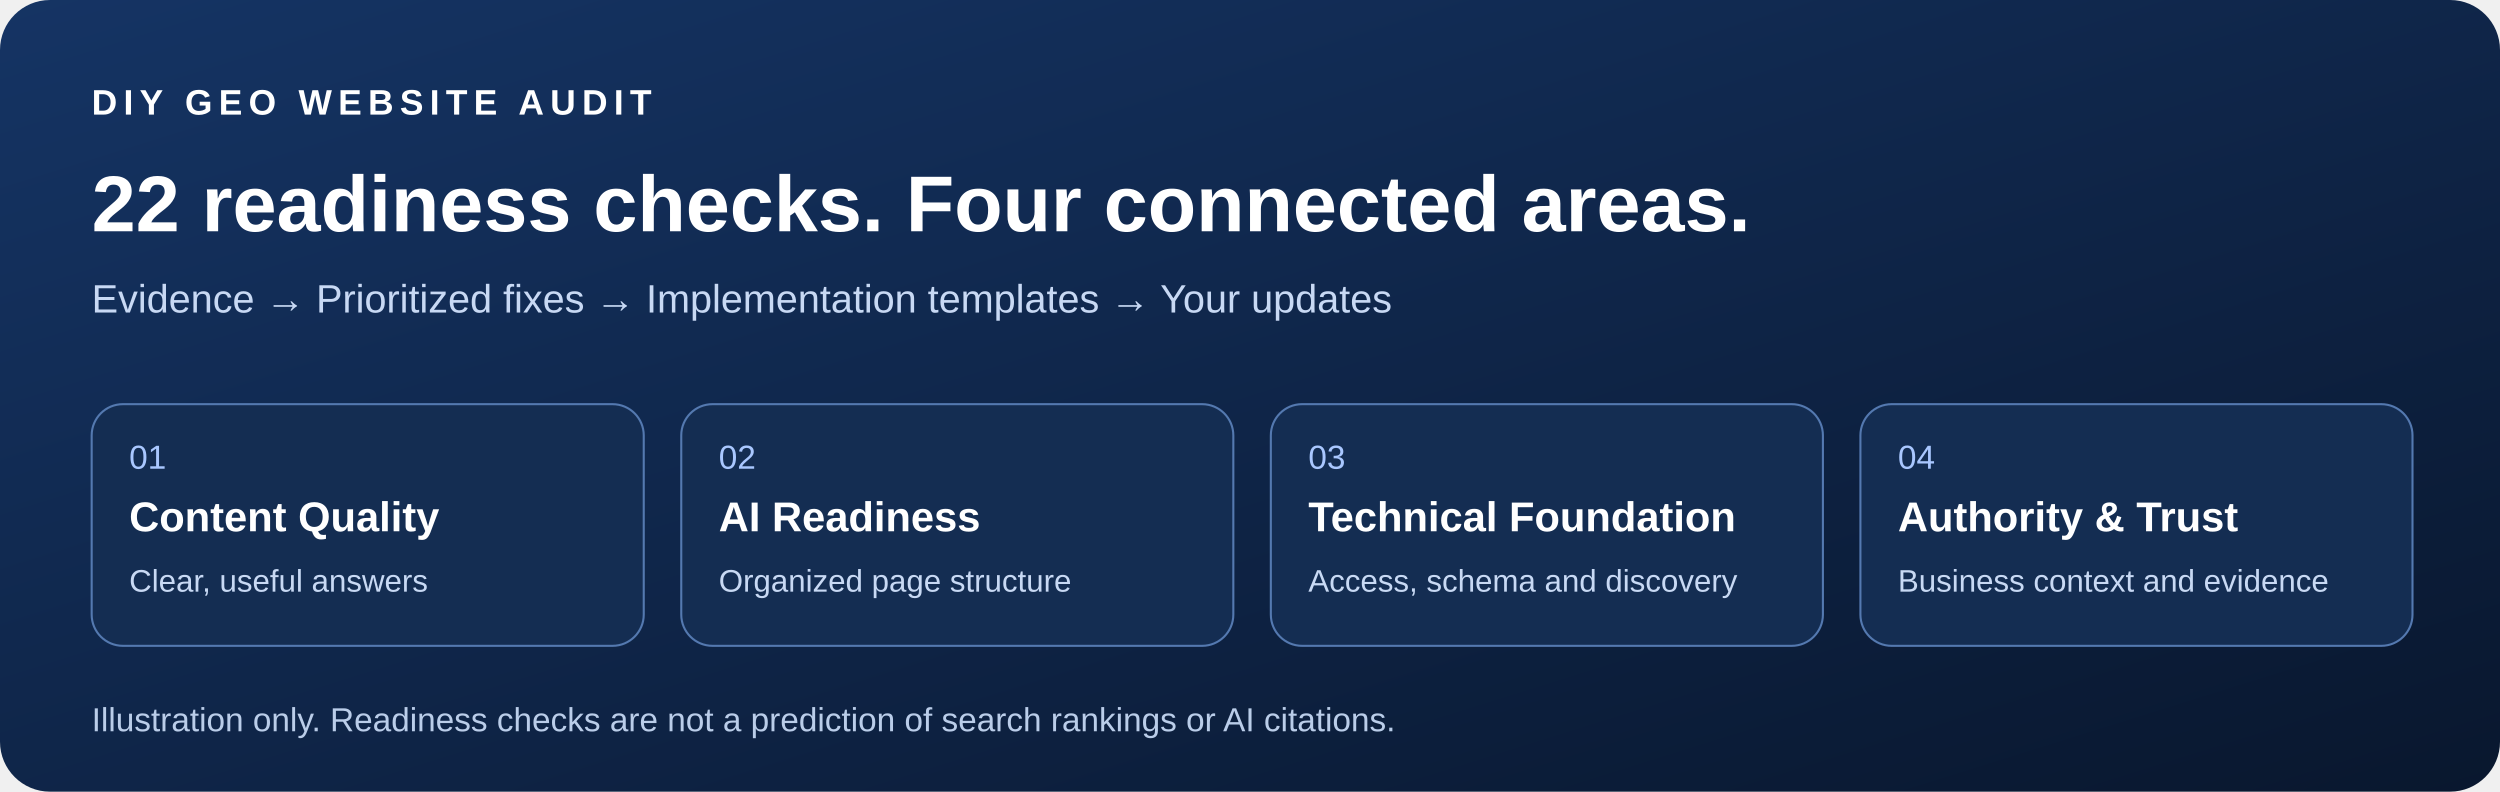
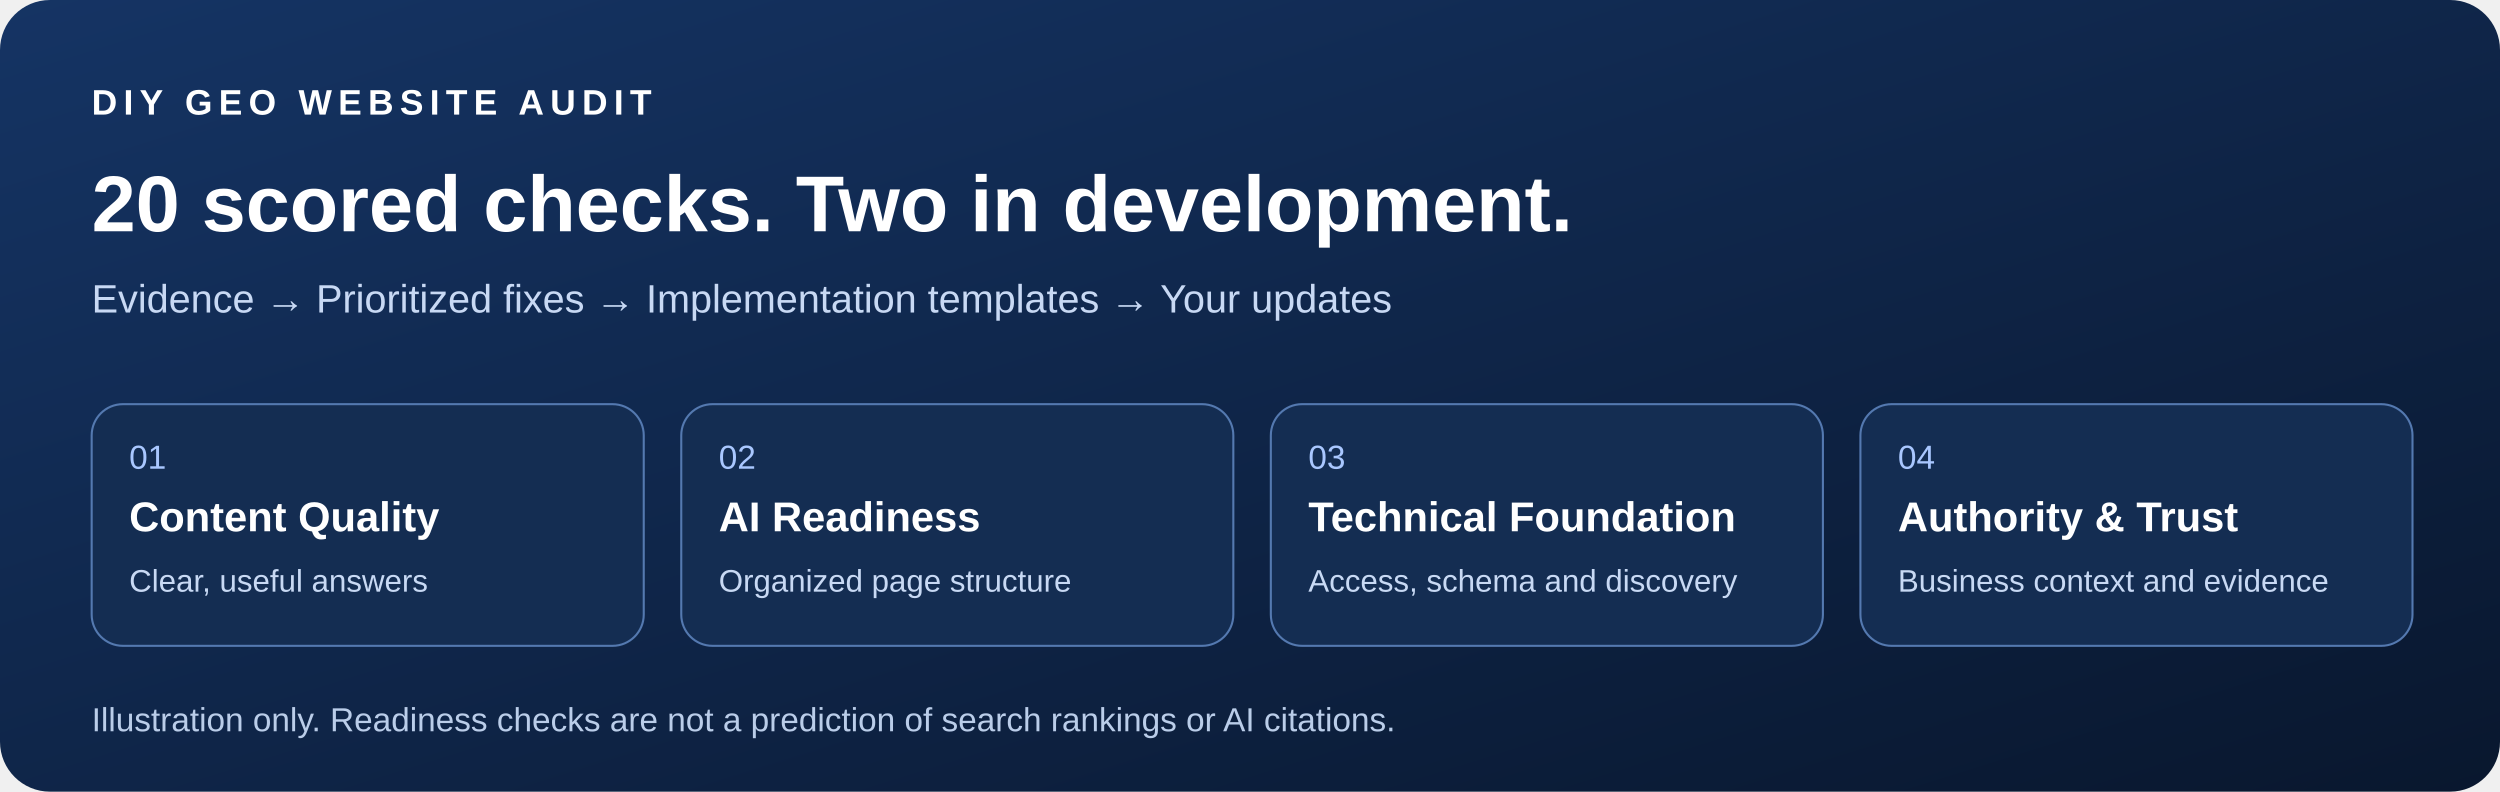
<svg xmlns="http://www.w3.org/2000/svg" viewBox="0 0 1200 380">
  <defs>
    <linearGradient id="b" x2="1" y2="1">
      <stop stop-color="#153464" />
      <stop offset="1" stop-color="#09172e" />
    </linearGradient>
  </defs>
  <rect width="1200" height="380" rx="24" fill="url(#b)" />
  <g font-family="Arial,sans-serif">
    <text x="44" y="55" fill="white" font-weight="700" font-size="17" letter-spacing="3">DIY GEO WEBSITE AUDIT</text>
-     <text x="44" y="111" fill="white" font-size="38" font-weight="700">22 readiness checks. Four connected areas.</text>
+     <text x="44" y="111" fill="white" font-size="38" font-weight="700">20 scored checks. Two in development.</text>
    <text x="44" y="150" fill="#c8d9f4" font-size="19">Evidence → Prioritized fixes → Implementation templates → Your updates</text>
    <rect x="44" y="194" width="265" height="116" rx="15" fill="#142d52" stroke="#5479b0" />
    <text x="62" y="225" fill="#a9c7ff" font-size="16">01</text>
    <text x="62" y="255" fill="white" font-size="20" font-weight="700">Content Quality</text>
    <text x="62" y="284" fill="#c8d9f4" font-size="15">Clear, useful answers</text>
    <rect x="327" y="194" width="265" height="116" rx="15" fill="#142d52" stroke="#5479b0" />
    <text x="345" y="225" fill="#a9c7ff" font-size="16">02</text>
    <text x="345" y="255" fill="white" font-size="20" font-weight="700">AI Readiness</text>
    <text x="345" y="284" fill="#c8d9f4" font-size="15">Organized page structure</text>
    <rect x="610" y="194" width="265" height="116" rx="15" fill="#142d52" stroke="#5479b0" />
    <text x="628" y="225" fill="#a9c7ff" font-size="16">03</text>
    <text x="628" y="255" fill="white" font-size="20" font-weight="700">Technical Foundation</text>
    <text x="628" y="284" fill="#c8d9f4" font-size="15">Access, schema and discovery</text>
    <rect x="893" y="194" width="265" height="116" rx="15" fill="#142d52" stroke="#5479b0" />
    <text x="911" y="225" fill="#a9c7ff" font-size="16">04</text>
    <text x="911" y="255" fill="white" font-size="20" font-weight="700">Authority &amp; Trust</text>
    <text x="911" y="284" fill="#c8d9f4" font-size="15">Business context and evidence</text>
    <text x="44" y="351" fill="#bacde9" font-size="16">Illustration only. Readiness checks are not a prediction of search rankings or AI citations.</text>
  </g>
</svg>
